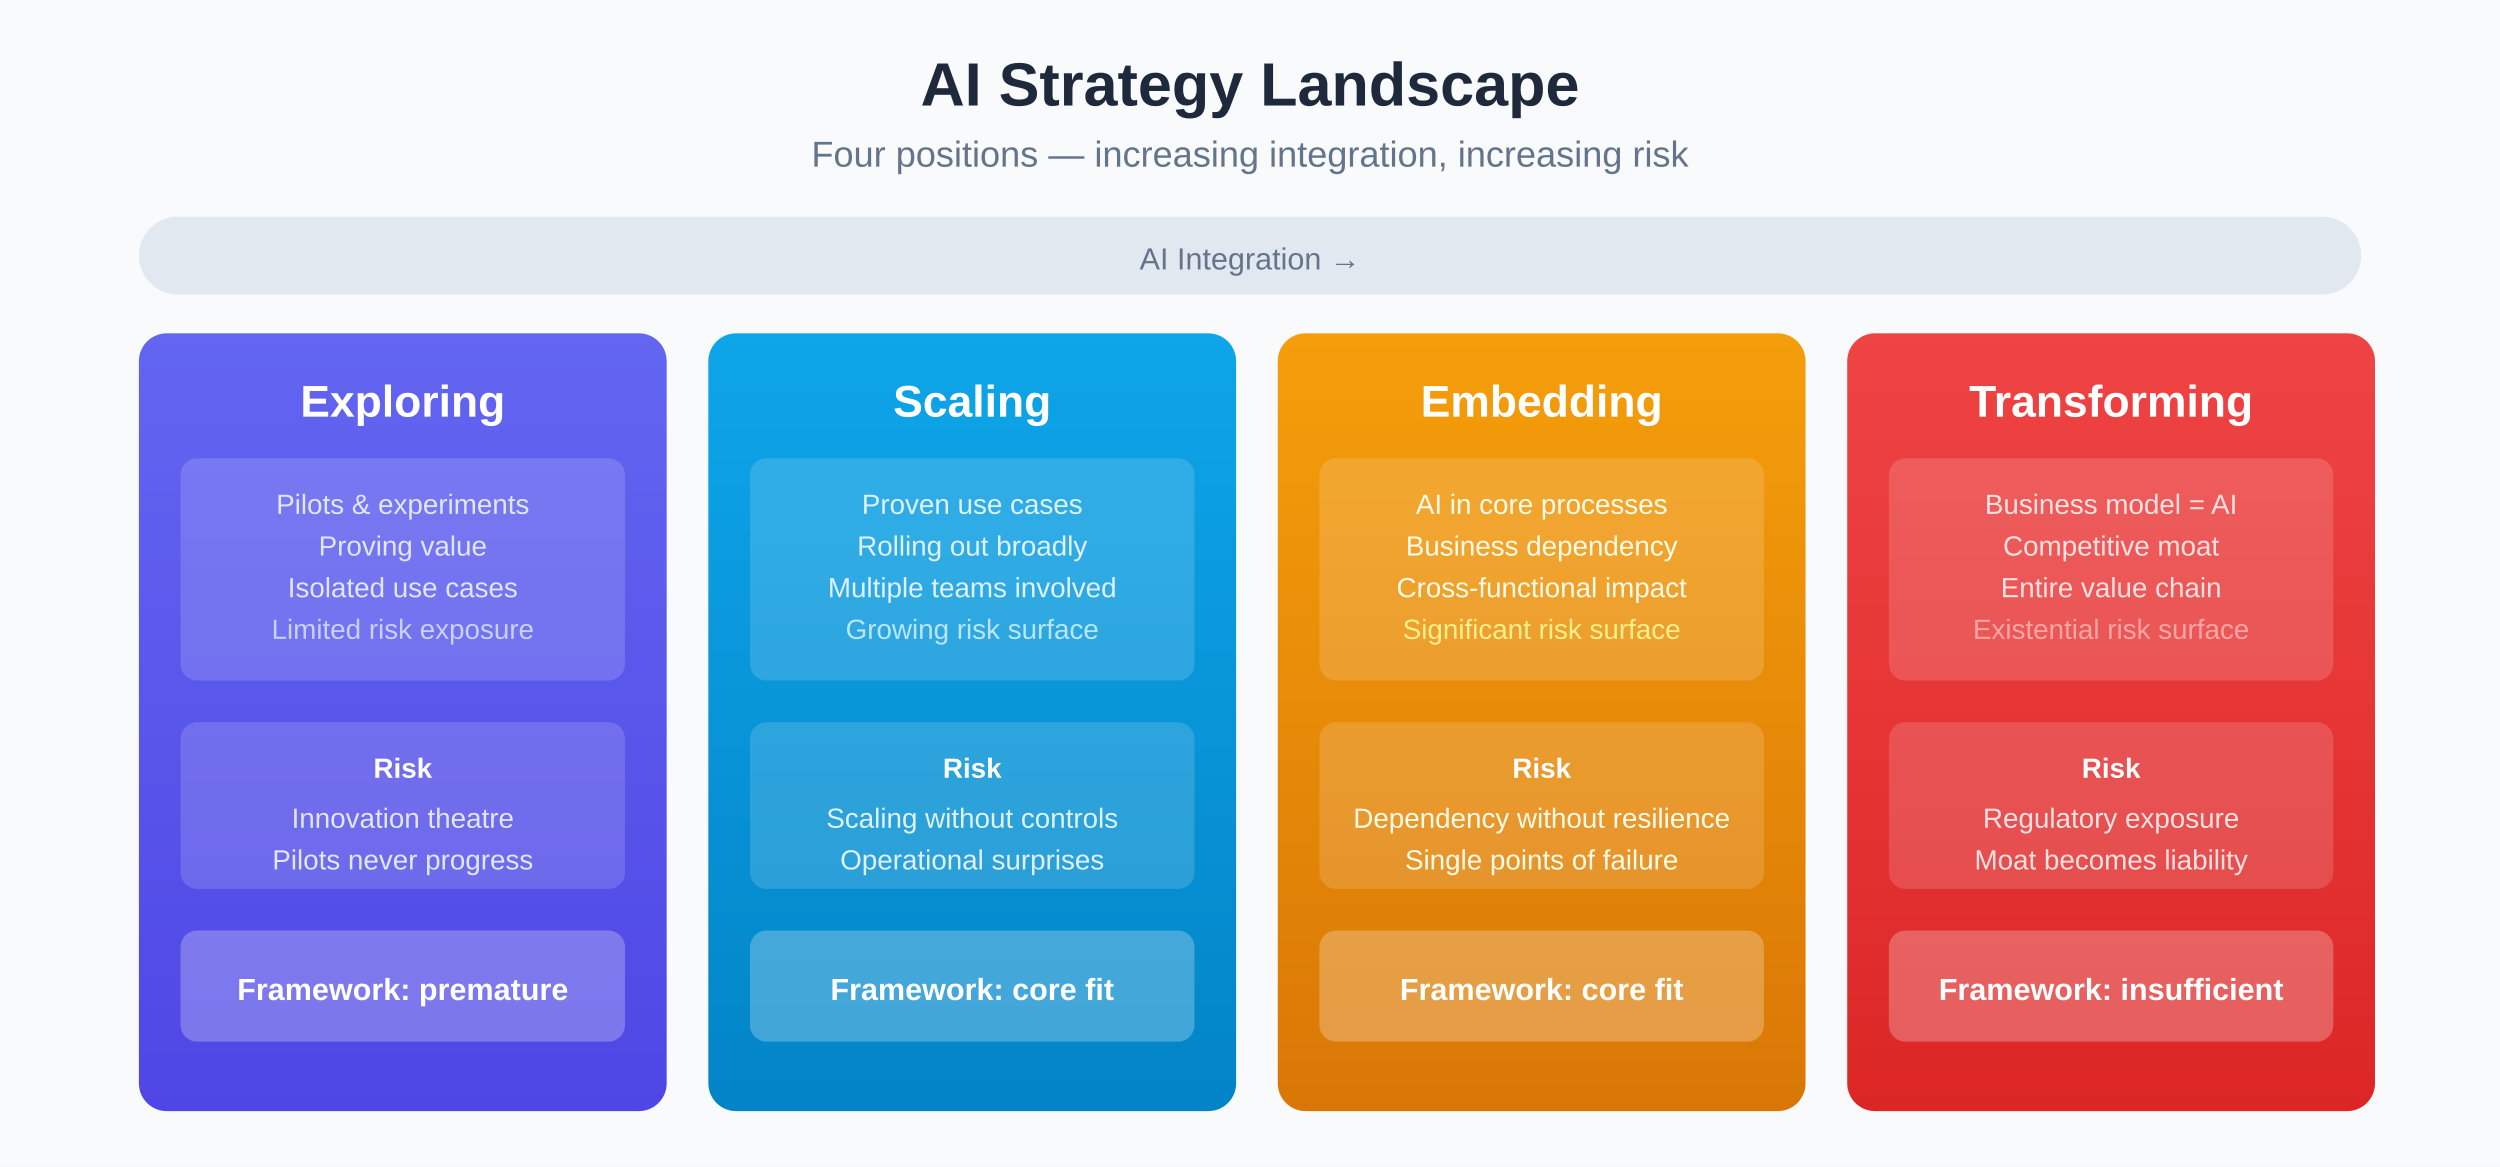
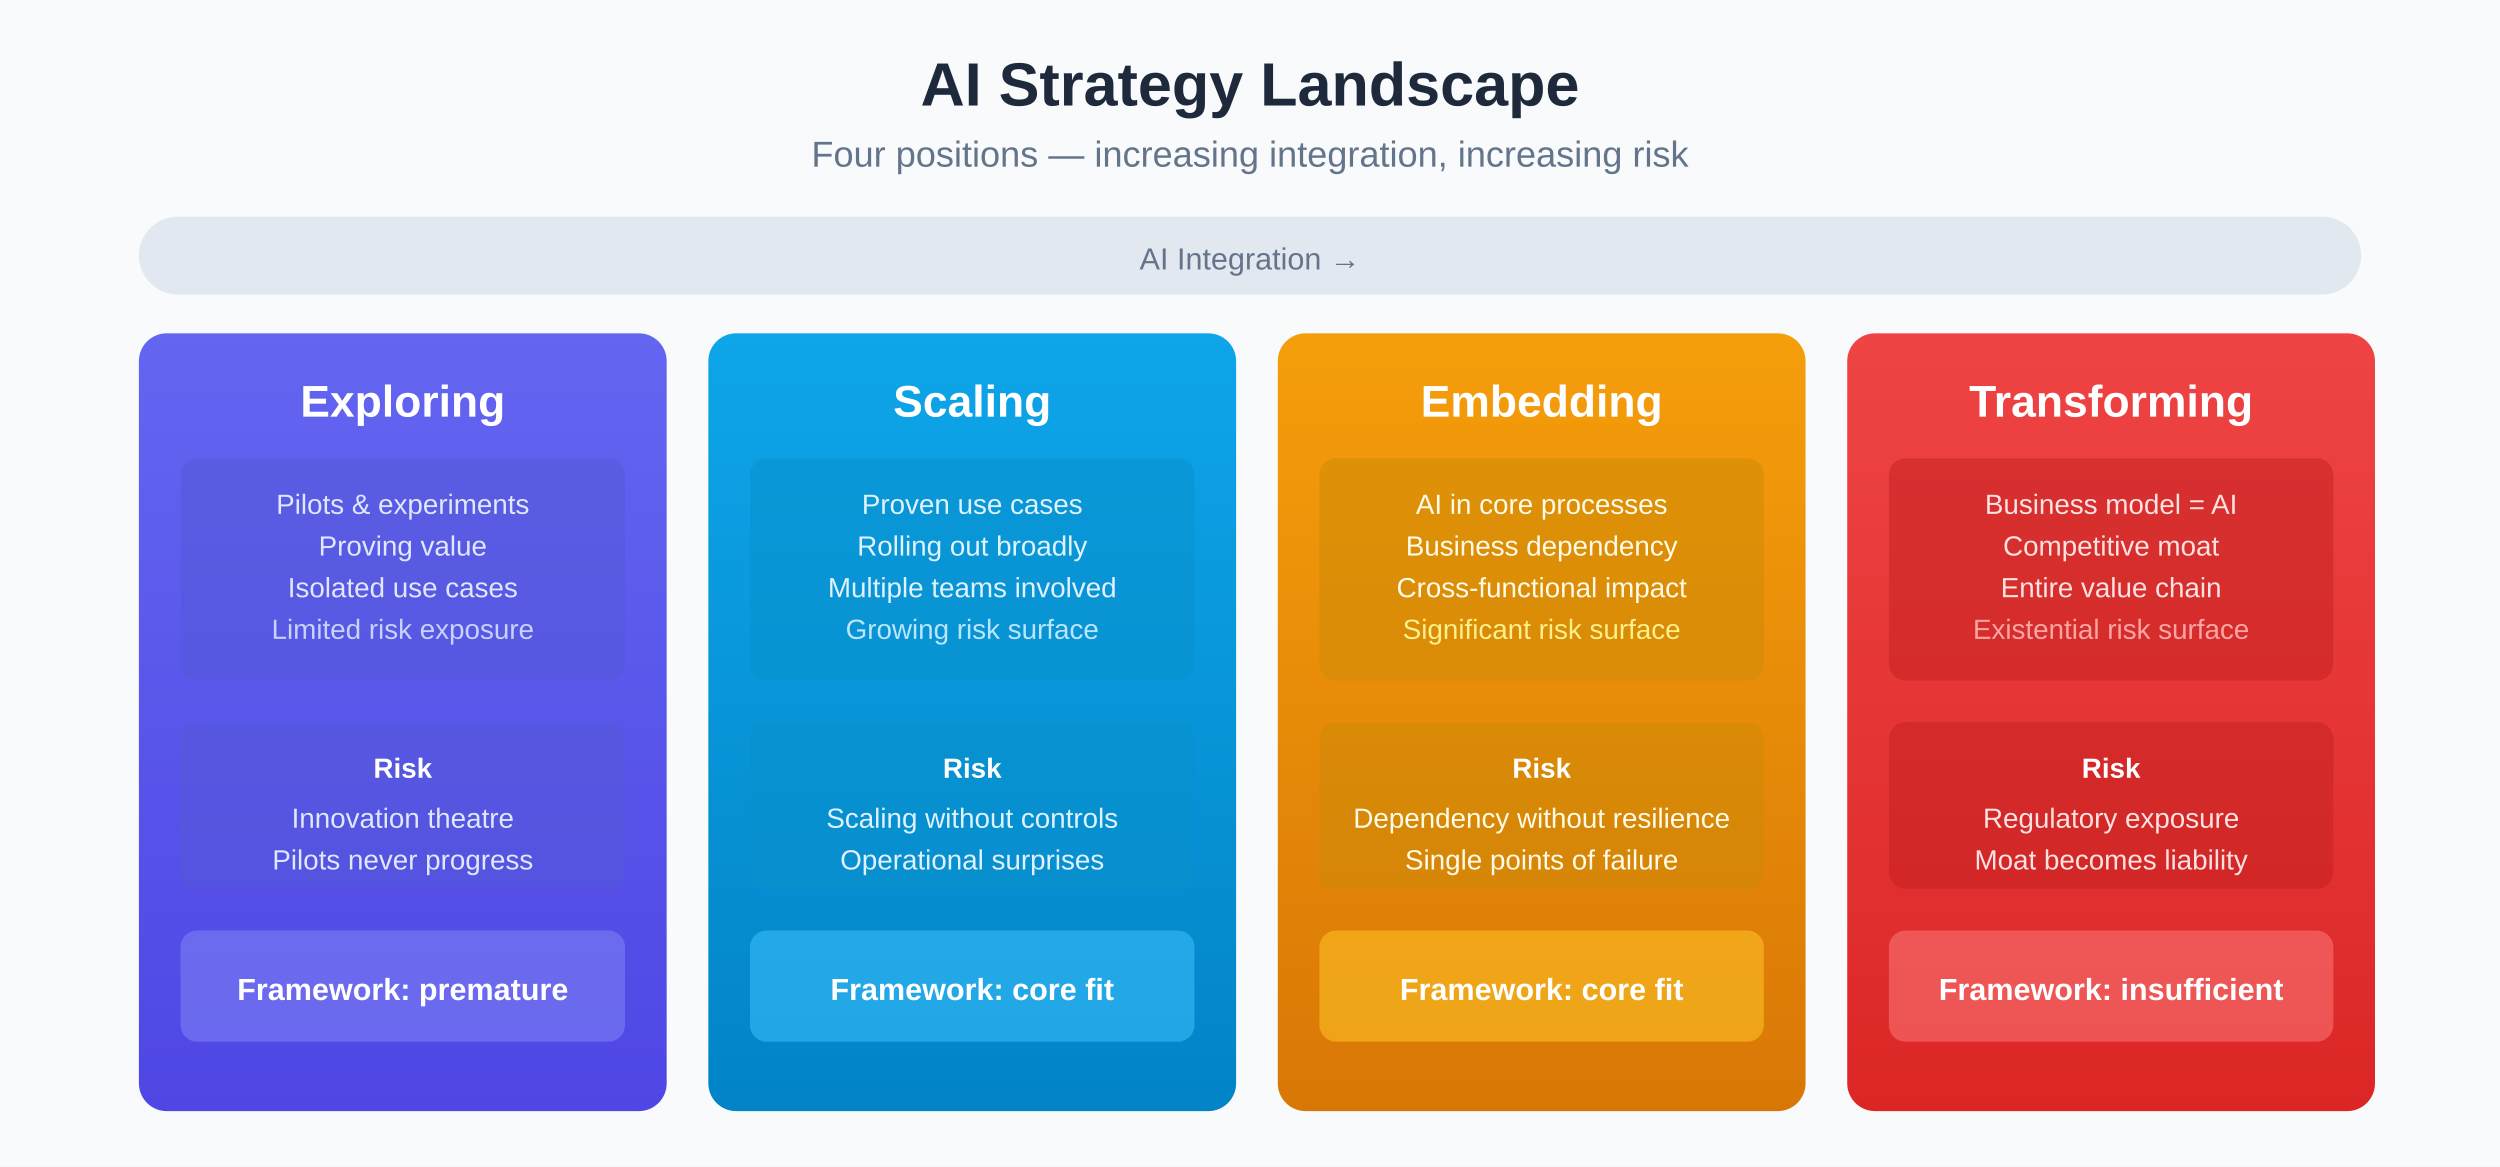
<svg xmlns="http://www.w3.org/2000/svg" width="900" height="420" viewBox="0 0 900 420">
  <defs>
-     <linearGradient id="exploreGrad" x1="0%" y1="0%" x2="0%" y2="100%">
-       <stop offset="0%" style="stop-color:#6366f1" />
-       <stop offset="100%" style="stop-color:#4f46e5" />
+     <linearGradient id="exploreGrad" x1="0" y1="0" x2="0" y2="1">
+       <stop offset="0%" stop-color="#6366f1" />
+       <stop offset="100%" stop-color="#4f46e5" />
    </linearGradient>
-     <linearGradient id="scaleGrad" x1="0%" y1="0%" x2="0%" y2="100%">
-       <stop offset="0%" style="stop-color:#0ea5e9" />
-       <stop offset="100%" style="stop-color:#0284c7" />
+     <linearGradient id="scaleGrad" x1="0" y1="0" x2="0" y2="1">
+       <stop offset="0%" stop-color="#0ea5e9" />
+       <stop offset="100%" stop-color="#0284c7" />
    </linearGradient>
-     <linearGradient id="embedGrad" x1="0%" y1="0%" x2="0%" y2="100%">
-       <stop offset="0%" style="stop-color:#f59e0b" />
-       <stop offset="100%" style="stop-color:#d97706" />
+     <linearGradient id="embedGrad" x1="0" y1="0" x2="0" y2="1">
+       <stop offset="0%" stop-color="#f59e0b" />
+       <stop offset="100%" stop-color="#d97706" />
    </linearGradient>
-     <linearGradient id="transformGrad" x1="0%" y1="0%" x2="0%" y2="100%">
-       <stop offset="0%" style="stop-color:#ef4444" />
-       <stop offset="100%" style="stop-color:#dc2626" />
+     <linearGradient id="transformGrad" x1="0" y1="0" x2="0" y2="1">
+       <stop offset="0%" stop-color="#ef4444" />
+       <stop offset="100%" stop-color="#dc2626" />
    </linearGradient>
  </defs>
  <rect width="900" height="420" fill="#f8fafc" />
  <text x="450" y="38" font-family="Arial, sans-serif" font-size="22" font-weight="bold" fill="#1e293b" text-anchor="middle">AI Strategy Landscape</text>
  <text x="450" y="60" font-family="Arial, sans-serif" font-size="13" fill="#64748b" text-anchor="middle">Four positions — increasing integration, increasing risk</text>
  <rect x="50" y="78" width="800" height="28" rx="14" fill="#e2e8f0" />
  <text x="450" y="97" font-family="Arial, sans-serif" font-size="11" fill="#64748b" text-anchor="middle">AI Integration →</text>
  <rect x="50" y="120" width="190" height="280" rx="10" fill="url(#exploreGrad)" />
  <text x="145" y="150" font-family="Arial, sans-serif" font-size="16" font-weight="bold" fill="white" text-anchor="middle">Exploring</text>
-   <rect x="65" y="165" width="160" height="80" rx="6" fill="rgba(255,255,255,0.15)" />
+   <rect x="65" y="165" width="160" height="80" rx="6" fill="#5558d9" fill-opacity="0.5" />
  <text x="145" y="185" font-family="Arial, sans-serif" font-size="10" fill="#e0e7ff" text-anchor="middle">Pilots &amp; experiments</text>
  <text x="145" y="200" font-family="Arial, sans-serif" font-size="10" fill="#e0e7ff" text-anchor="middle">Proving value</text>
  <text x="145" y="215" font-family="Arial, sans-serif" font-size="10" fill="#e0e7ff" text-anchor="middle">Isolated use cases</text>
  <text x="145" y="230" font-family="Arial, sans-serif" font-size="10" fill="#c7d2fe" text-anchor="middle">Limited risk exposure</text>
-   <rect x="65" y="260" width="160" height="60" rx="6" fill="rgba(255,255,255,0.15)" />
+   <rect x="65" y="260" width="160" height="60" rx="6" fill="#5558d9" fill-opacity="0.5" />
  <text x="145" y="280" font-family="Arial, sans-serif" font-size="10" font-weight="bold" fill="white" text-anchor="middle">Risk</text>
  <text x="145" y="298" font-family="Arial, sans-serif" font-size="10" fill="#e0e7ff" text-anchor="middle">Innovation theatre</text>
  <text x="145" y="313" font-family="Arial, sans-serif" font-size="10" fill="#e0e7ff" text-anchor="middle">Pilots never progress</text>
-   <rect x="65" y="335" width="160" height="40" rx="6" fill="rgba(255,255,255,0.25)" />
+   <rect x="65" y="335" width="160" height="40" rx="6" fill="#7c7ff5" fill-opacity="0.6" />
  <text x="145" y="360" font-family="Arial, sans-serif" font-size="11" font-weight="bold" fill="white" text-anchor="middle">Framework: premature</text>
  <rect x="255" y="120" width="190" height="280" rx="10" fill="url(#scaleGrad)" />
  <text x="350" y="150" font-family="Arial, sans-serif" font-size="16" font-weight="bold" fill="white" text-anchor="middle">Scaling</text>
-   <rect x="270" y="165" width="160" height="80" rx="6" fill="rgba(255,255,255,0.15)" />
+   <rect x="270" y="165" width="160" height="80" rx="6" fill="#0990cc" fill-opacity="0.5" />
  <text x="350" y="185" font-family="Arial, sans-serif" font-size="10" fill="#e0f2fe" text-anchor="middle">Proven use cases</text>
  <text x="350" y="200" font-family="Arial, sans-serif" font-size="10" fill="#e0f2fe" text-anchor="middle">Rolling out broadly</text>
  <text x="350" y="215" font-family="Arial, sans-serif" font-size="10" fill="#e0f2fe" text-anchor="middle">Multiple teams involved</text>
  <text x="350" y="230" font-family="Arial, sans-serif" font-size="10" fill="#bae6fd" text-anchor="middle">Growing risk surface</text>
-   <rect x="270" y="260" width="160" height="60" rx="6" fill="rgba(255,255,255,0.15)" />
+   <rect x="270" y="260" width="160" height="60" rx="6" fill="#0990cc" fill-opacity="0.5" />
  <text x="350" y="280" font-family="Arial, sans-serif" font-size="10" font-weight="bold" fill="white" text-anchor="middle">Risk</text>
  <text x="350" y="298" font-family="Arial, sans-serif" font-size="10" fill="#e0f2fe" text-anchor="middle">Scaling without controls</text>
  <text x="350" y="313" font-family="Arial, sans-serif" font-size="10" fill="#e0f2fe" text-anchor="middle">Operational surprises</text>
-   <rect x="270" y="335" width="160" height="40" rx="6" fill="rgba(255,255,255,0.25)" />
+   <rect x="270" y="335" width="160" height="40" rx="6" fill="#38bdf8" fill-opacity="0.6" />
  <text x="350" y="360" font-family="Arial, sans-serif" font-size="11" font-weight="bold" fill="white" text-anchor="middle">Framework: core fit</text>
  <rect x="460" y="120" width="190" height="280" rx="10" fill="url(#embedGrad)" />
  <text x="555" y="150" font-family="Arial, sans-serif" font-size="16" font-weight="bold" fill="white" text-anchor="middle">Embedding</text>
-   <rect x="475" y="165" width="160" height="80" rx="6" fill="rgba(255,255,255,0.15)" />
+   <rect x="475" y="165" width="160" height="80" rx="6" fill="#cc8a06" fill-opacity="0.5" />
  <text x="555" y="185" font-family="Arial, sans-serif" font-size="10" fill="#fefce8" text-anchor="middle">AI in core processes</text>
  <text x="555" y="200" font-family="Arial, sans-serif" font-size="10" fill="#fefce8" text-anchor="middle">Business dependency</text>
  <text x="555" y="215" font-family="Arial, sans-serif" font-size="10" fill="#fefce8" text-anchor="middle">Cross-functional impact</text>
  <text x="555" y="230" font-family="Arial, sans-serif" font-size="10" fill="#fef08a" text-anchor="middle">Significant risk surface</text>
-   <rect x="475" y="260" width="160" height="60" rx="6" fill="rgba(255,255,255,0.15)" />
+   <rect x="475" y="260" width="160" height="60" rx="6" fill="#cc8a06" fill-opacity="0.5" />
  <text x="555" y="280" font-family="Arial, sans-serif" font-size="10" font-weight="bold" fill="white" text-anchor="middle">Risk</text>
  <text x="555" y="298" font-family="Arial, sans-serif" font-size="10" fill="#fefce8" text-anchor="middle">Dependency without resilience</text>
  <text x="555" y="313" font-family="Arial, sans-serif" font-size="10" fill="#fefce8" text-anchor="middle">Single points of failure</text>
-   <rect x="475" y="335" width="160" height="40" rx="6" fill="rgba(255,255,255,0.25)" />
+   <rect x="475" y="335" width="160" height="40" rx="6" fill="#fbbf24" fill-opacity="0.6" />
  <text x="555" y="360" font-family="Arial, sans-serif" font-size="11" font-weight="bold" fill="white" text-anchor="middle">Framework: core fit</text>
  <rect x="665" y="120" width="190" height="280" rx="10" fill="url(#transformGrad)" />
  <text x="760" y="150" font-family="Arial, sans-serif" font-size="16" font-weight="bold" fill="white" text-anchor="middle">Transforming</text>
-   <rect x="680" y="165" width="160" height="80" rx="6" fill="rgba(255,255,255,0.15)" />
+   <rect x="680" y="165" width="160" height="80" rx="6" fill="#c42020" fill-opacity="0.5" />
  <text x="760" y="185" font-family="Arial, sans-serif" font-size="10" fill="#fee2e2" text-anchor="middle">Business model = AI</text>
  <text x="760" y="200" font-family="Arial, sans-serif" font-size="10" fill="#fee2e2" text-anchor="middle">Competitive moat</text>
  <text x="760" y="215" font-family="Arial, sans-serif" font-size="10" fill="#fee2e2" text-anchor="middle">Entire value chain</text>
  <text x="760" y="230" font-family="Arial, sans-serif" font-size="10" fill="#fca5a5" text-anchor="middle">Existential risk surface</text>
-   <rect x="680" y="260" width="160" height="60" rx="6" fill="rgba(255,255,255,0.15)" />
+   <rect x="680" y="260" width="160" height="60" rx="6" fill="#c42020" fill-opacity="0.5" />
  <text x="760" y="280" font-family="Arial, sans-serif" font-size="10" font-weight="bold" fill="white" text-anchor="middle">Risk</text>
  <text x="760" y="298" font-family="Arial, sans-serif" font-size="10" fill="#fee2e2" text-anchor="middle">Regulatory exposure</text>
  <text x="760" y="313" font-family="Arial, sans-serif" font-size="10" fill="#fee2e2" text-anchor="middle">Moat becomes liability</text>
-   <rect x="680" y="335" width="160" height="40" rx="6" fill="rgba(255,255,255,0.25)" />
+   <rect x="680" y="335" width="160" height="40" rx="6" fill="#f87171" fill-opacity="0.6" />
  <text x="760" y="360" font-family="Arial, sans-serif" font-size="11" font-weight="bold" fill="white" text-anchor="middle">Framework: insufficient</text>
</svg>
